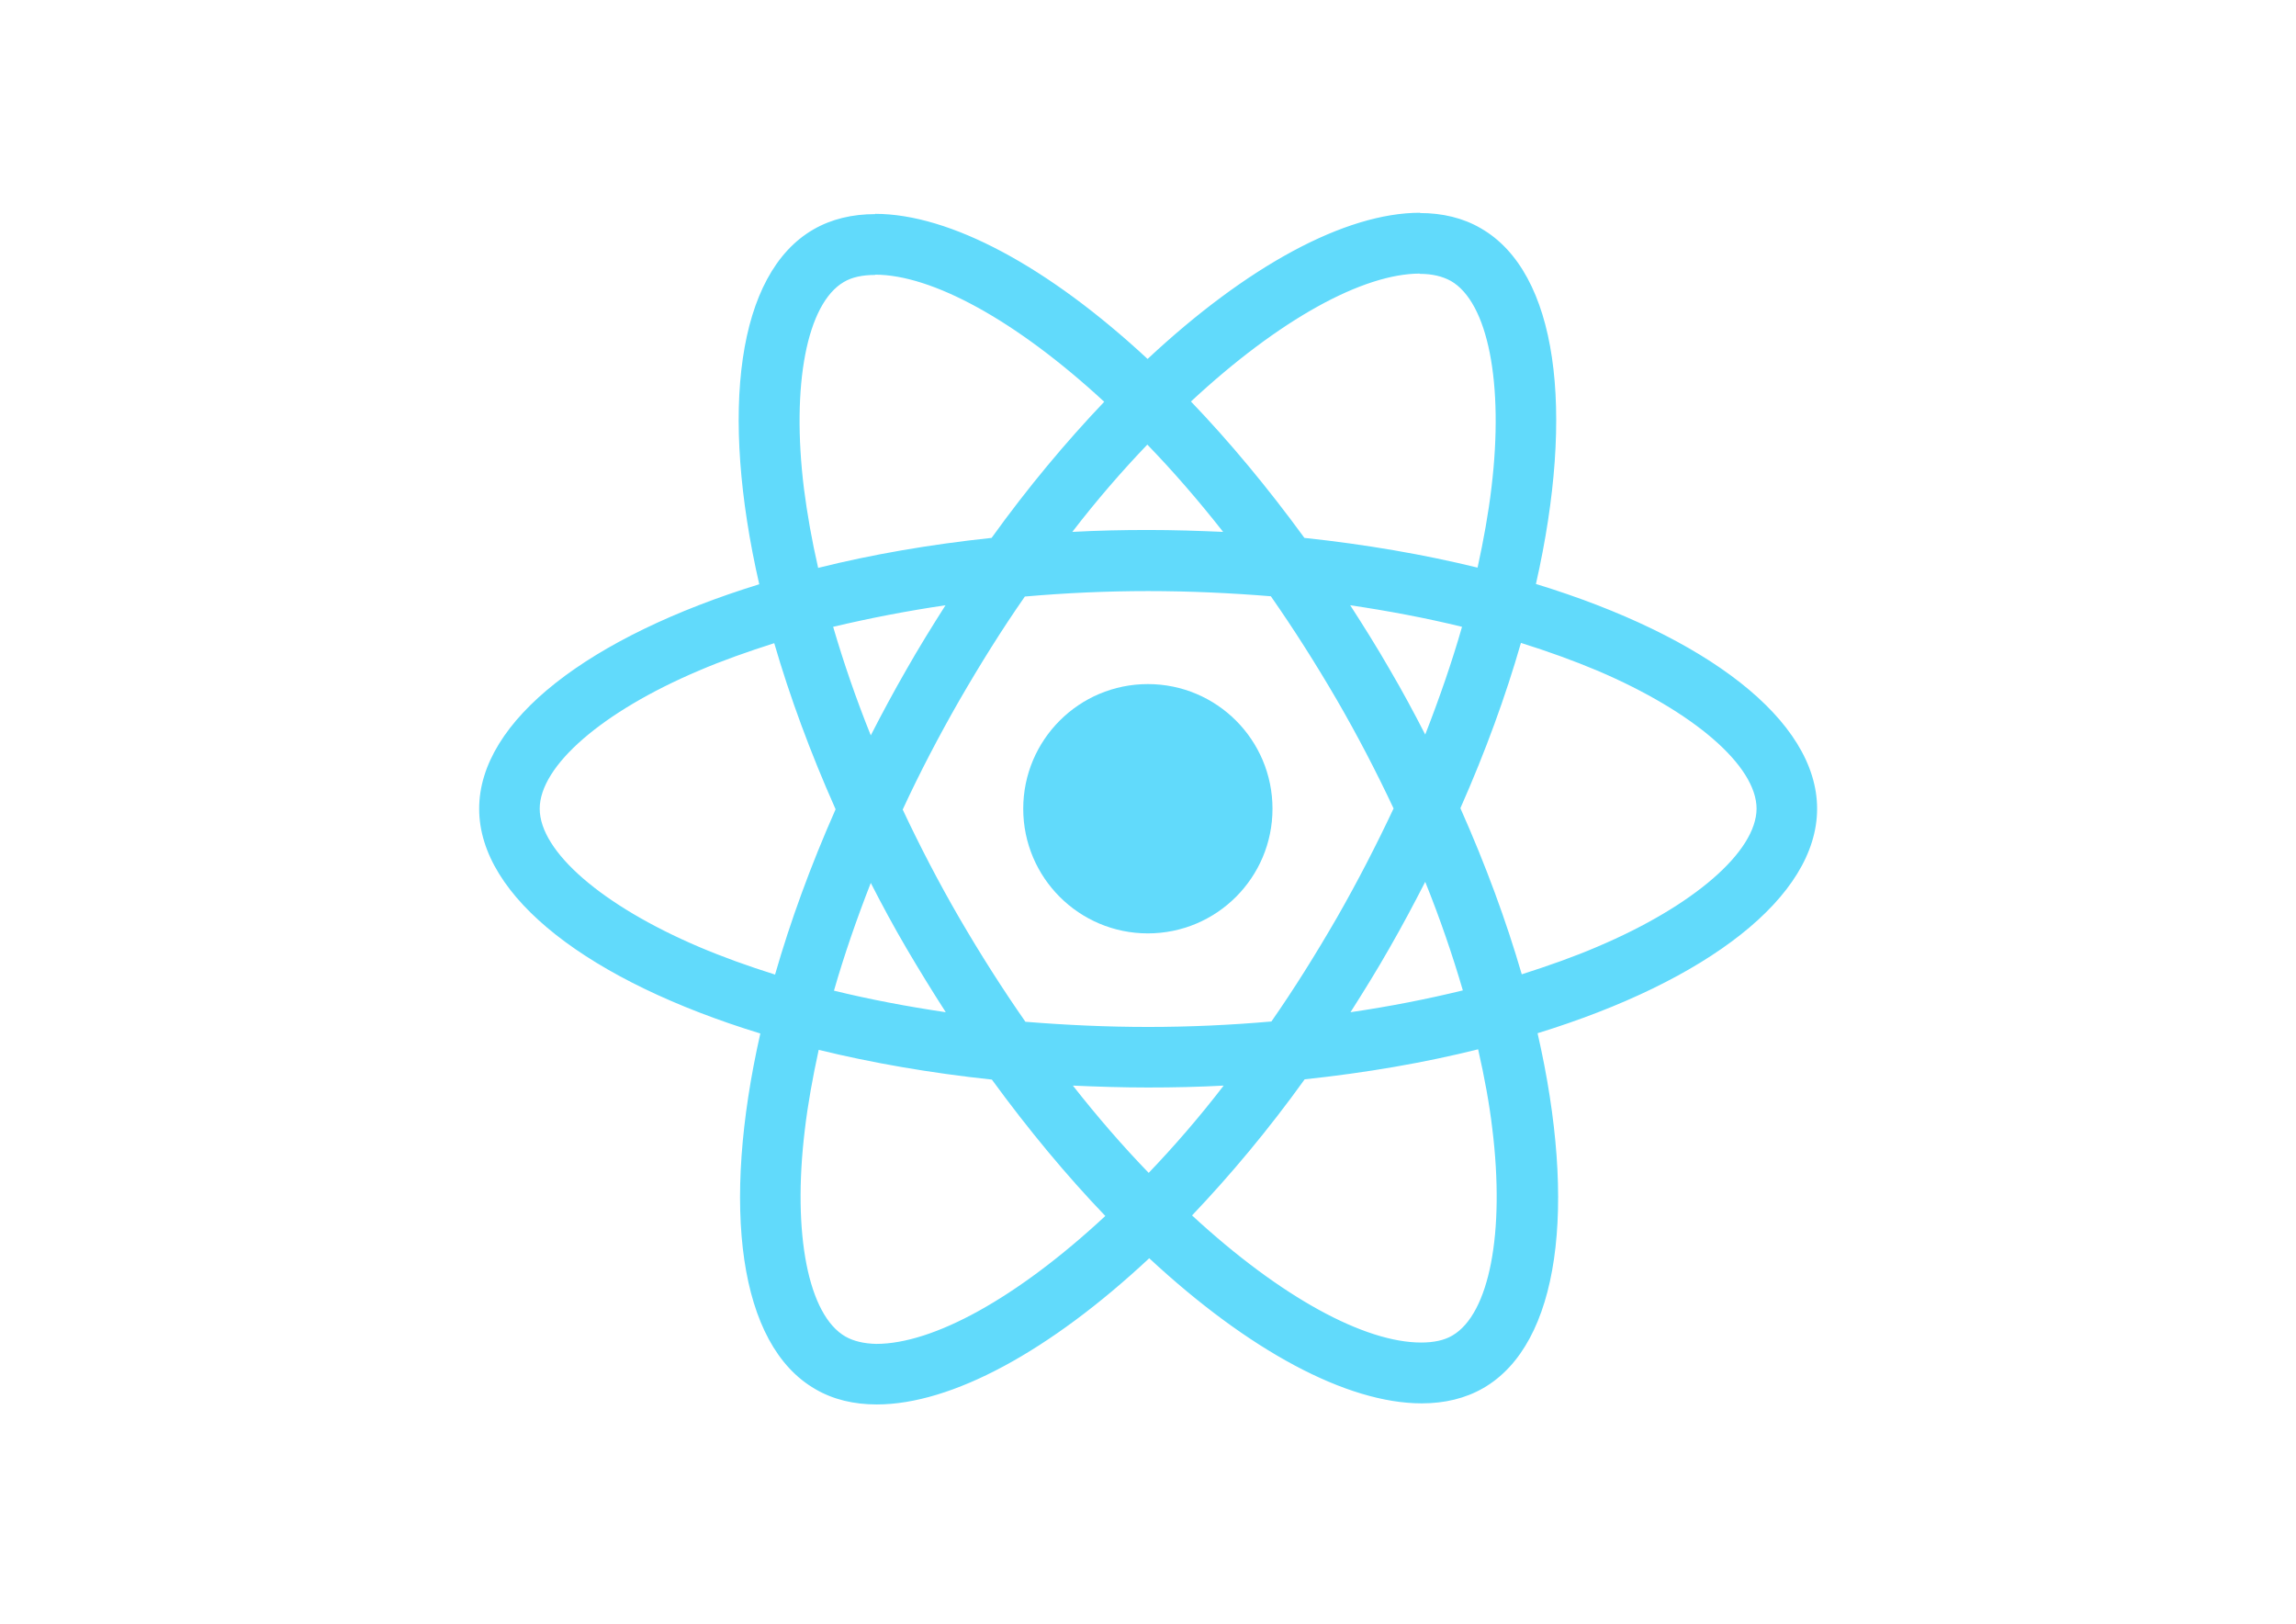
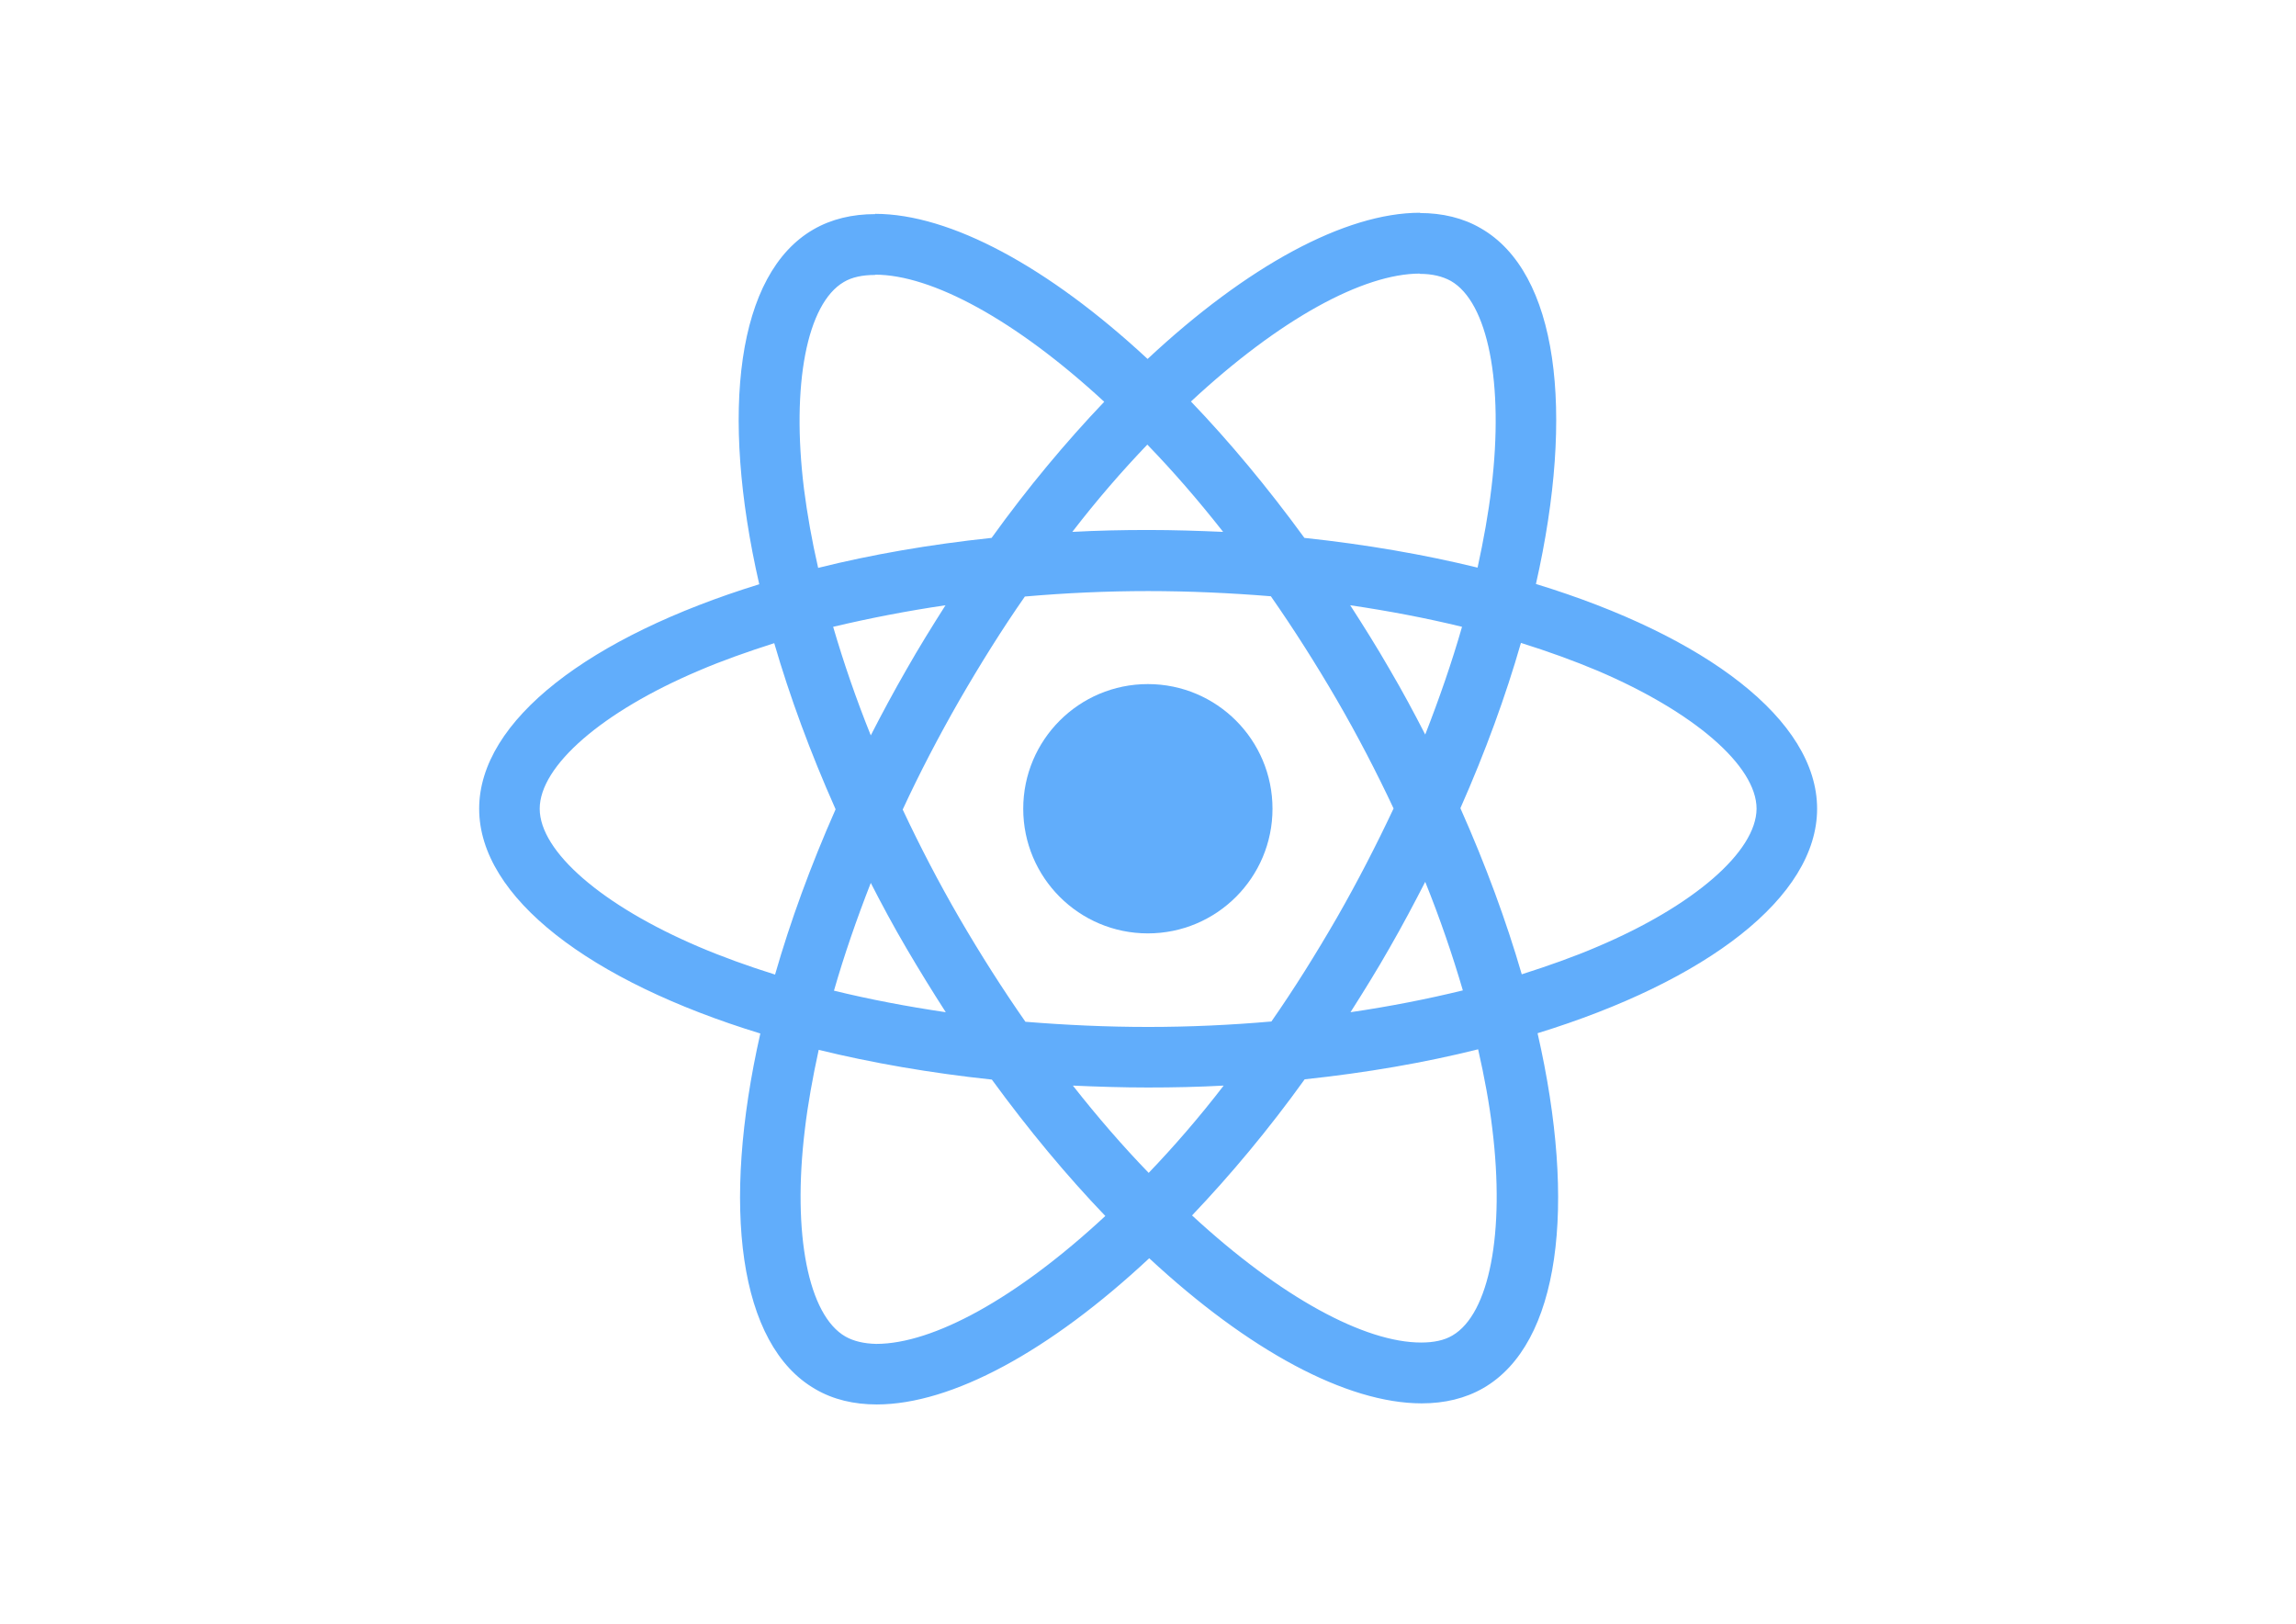
<svg xmlns="http://www.w3.org/2000/svg" viewBox="0 0 841.9 595.3">
-   <g fill="#61DAFB">
+   <g fill="#61ADFB">
    <path d="M666.3 296.5c0-32.5-40.7-63.3-103.1-82.4 14.4-63.6 8-114.2-20.2-130.4-6.5-3.8-14.1-5.6-22.4-5.6v22.3c4.6 0 8.3.9 11.4 2.6 13.6 7.8 19.5 37.5 14.9 75.7-1.1 9.4-2.9 19.3-5.1 29.4-19.6-4.8-41-8.5-63.5-10.9-13.5-18.5-27.5-35.3-41.6-50 32.6-30.3 63.2-46.9 84-46.9V78c-27.5 0-63.5 19.6-99.9 53.6-36.4-33.8-72.4-53.2-99.9-53.2v22.3c20.7 0 51.4 16.5 84 46.6-14 14.7-28 31.4-41.3 49.9-22.6 2.4-44 6.1-63.6 11-2.3-10-4-19.7-5.2-29-4.7-38.2 1.1-67.9 14.6-75.8 3-1.8 6.9-2.6 11.5-2.6V78.5c-8.4 0-16 1.8-22.6 5.6-28.1 16.2-34.4 66.7-19.9 130.1-62.2 19.2-102.7 49.9-102.7 82.3 0 32.5 40.7 63.3 103.1 82.4-14.4 63.6-8 114.2 20.2 130.4 6.5 3.8 14.1 5.6 22.5 5.6 27.5 0 63.5-19.6 99.9-53.6 36.4 33.8 72.4 53.2 99.9 53.2 8.4 0 16-1.8 22.6-5.6 28.1-16.2 34.4-66.7 19.9-130.1 62-19.1 102.5-49.9 102.5-82.3zm-130.2-66.7c-3.7 12.9-8.3 26.2-13.5 39.5-4.1-8-8.4-16-13.1-24-4.6-8-9.5-15.8-14.4-23.4 14.2 2.1 27.9 4.7 41 7.9zm-45.8 106.5c-7.8 13.5-15.8 26.3-24.1 38.2-14.9 1.3-30 2-45.2 2-15.1 0-30.2-.7-45-1.9-8.3-11.9-16.4-24.6-24.2-38-7.6-13.1-14.5-26.4-20.8-39.8 6.2-13.4 13.2-26.8 20.7-39.9 7.8-13.5 15.8-26.3 24.1-38.2 14.9-1.3 30-2 45.2-2 15.1 0 30.2.7 45 1.9 8.3 11.9 16.4 24.6 24.2 38 7.6 13.1 14.5 26.4 20.8 39.8-6.3 13.4-13.2 26.8-20.7 39.9zm32.3-13c5.4 13.4 10 26.8 13.8 39.8-13.1 3.2-26.9 5.9-41.2 8 4.9-7.7 9.8-15.6 14.4-23.7 4.6-8 8.9-16.1 13-24.1zM421.2 430c-9.3-9.6-18.6-20.3-27.8-32 9 .4 18.2.7 27.5.7 9.4 0 18.7-.2 27.8-.7-9 11.7-18.3 22.4-27.5 32zm-74.4-58.9c-14.2-2.1-27.9-4.7-41-7.9 3.7-12.9 8.3-26.2 13.5-39.5 4.1 8 8.4 16 13.1 24 4.7 8 9.5 15.8 14.4 23.4zM420.7 163c9.3 9.6 18.6 20.3 27.8 32-9-.4-18.2-.7-27.5-.7-9.4 0-18.7.2-27.8.7 9-11.7 18.3-22.4 27.5-32zm-74 58.9c-4.9 7.7-9.8 15.6-14.4 23.7-4.6 8-8.9 16-13 24-5.4-13.4-10-26.8-13.8-39.8 13.1-3.1 26.9-5.8 41.2-7.9zm-90.5 125.2c-35.4-15.1-58.3-34.9-58.3-50.6 0-15.7 22.9-35.6 58.3-50.6 8.6-3.7 18-7 27.7-10.1 5.7 19.6 13.2 40 22.5 60.9-9.2 20.8-16.6 41.1-22.2 60.6-9.9-3.1-19.3-6.5-28-10.2zM310 490c-13.6-7.8-19.5-37.5-14.9-75.7 1.1-9.4 2.9-19.3 5.1-29.4 19.6 4.8 41 8.5 63.5 10.9 13.5 18.5 27.5 35.3 41.6 50-32.6 30.3-63.2 46.9-84 46.9-4.5-.1-8.3-1-11.3-2.7zm237.2-76.2c4.7 38.2-1.1 67.9-14.6 75.8-3 1.8-6.9 2.6-11.5 2.6-20.7 0-51.4-16.5-84-46.6 14-14.7 28-31.4 41.3-49.9 22.6-2.4 44-6.1 63.6-11 2.3 10.1 4.1 19.8 5.2 29.1zm38.5-66.7c-8.6 3.7-18 7-27.7 10.1-5.7-19.6-13.2-40-22.5-60.9 9.2-20.8 16.6-41.1 22.2-60.6 9.9 3.1 19.3 6.5 28.1 10.2 35.4 15.1 58.3 34.9 58.3 50.6-.1 15.7-23 35.6-58.4 50.6zM320.8 78.4z" />
    <circle cx="420.9" cy="296.5" r="45.7" />
    <path d="M520.5 78.1z" />
  </g>
</svg>
